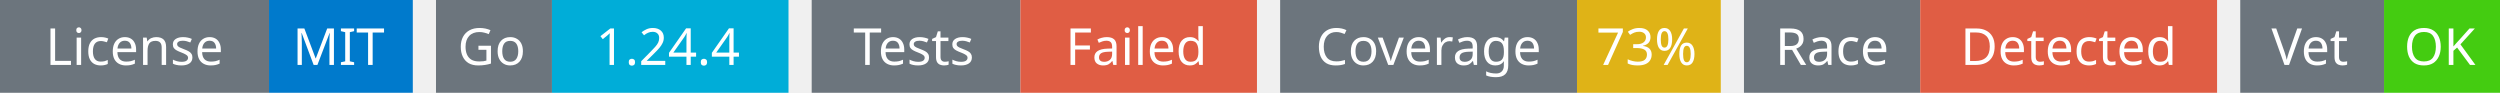
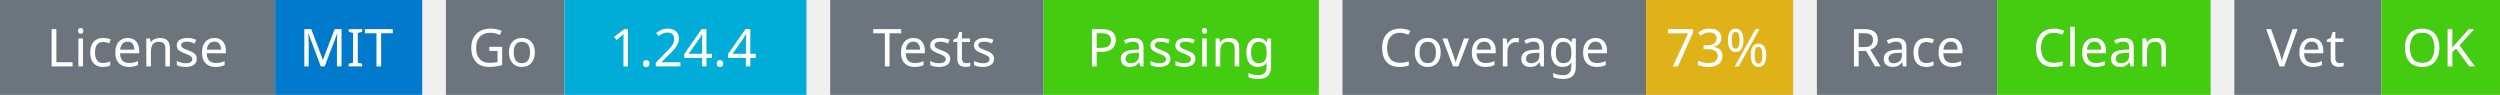
- <svg xmlns="http://www.w3.org/2000/svg" width="539" height="20" viewBox="0 0 539 20">
+ <svg xmlns="http://www.w3.org/2000/svg" width="527" height="20" viewBox="0 0 527 20">
  <g transform="translate(0, 0)">
    <rect x="0" y="0" width="58" height="20" fill="#6c757d" />
    <rect x="58" y="0" width="31" height="20" fill="#007acc" />
    <text x="29" y="14" text-anchor="middle" font-family="sans-serif" font-size="11" fill="white">License</text>
    <text x="73" y="14" text-anchor="middle" font-family="sans-serif" font-size="11" fill="white">MIT</text>
  </g>
  <g transform="translate(94, 0)">
    <rect x="0" y="0" width="25" height="20" fill="#6c757d" />
    <rect x="25" y="0" width="51" height="20" fill="#00ADD8" />
    <text x="12" y="14" text-anchor="middle" font-family="sans-serif" font-size="11" fill="white">Go</text>
    <text x="50" y="14" text-anchor="middle" font-family="sans-serif" font-size="11" fill="white">1.24.4</text>
  </g>
  <g transform="translate(175, 0)">
    <rect x="0" y="0" width="45" height="20" fill="#6c757d" />
-     <rect x="45" y="0" width="51" height="20" fill="#e05d44" />
+     <rect x="45" y="0" width="58" height="20" fill="#4c1" />
    <text x="22" y="14" text-anchor="middle" font-family="sans-serif" font-size="11" fill="white">Tests</text>
-     <text x="70" y="14" text-anchor="middle" font-family="sans-serif" font-size="11" fill="white">Failed</text>
+     <text x="74" y="14" text-anchor="middle" font-family="sans-serif" font-size="11" fill="white">Passing</text>
  </g>
-   <g transform="translate(276, 0)">
+   <g transform="translate(283, 0)">
    <rect x="0" y="0" width="64" height="20" fill="#6c757d" />
    <rect x="64" y="0" width="31" height="20" fill="#dfb317" />
    <text x="32" y="14" text-anchor="middle" font-family="sans-serif" font-size="11" fill="white">Coverage</text>
    <text x="79" y="14" text-anchor="middle" font-family="sans-serif" font-size="11" fill="white">73%</text>
  </g>
-   <g transform="translate(376, 0)">
+   <g transform="translate(383, 0)">
    <rect x="0" y="0" width="38" height="20" fill="#6c757d" />
-     <rect x="38" y="0" width="64" height="20" fill="#e05d44" />
+     <rect x="38" y="0" width="45" height="20" fill="#4c1" />
    <text x="19" y="14" text-anchor="middle" font-family="sans-serif" font-size="11" fill="white">Race</text>
-     <text x="70" y="14" text-anchor="middle" font-family="sans-serif" font-size="11" fill="white">Detected</text>
+     <text x="60" y="14" text-anchor="middle" font-family="sans-serif" font-size="11" fill="white">Clean</text>
  </g>
-   <g transform="translate(483, 0)">
+   <g transform="translate(471, 0)">
    <rect x="0" y="0" width="31" height="20" fill="#6c757d" />
    <rect x="31" y="0" width="25" height="20" fill="#4c1" />
    <text x="15" y="14" text-anchor="middle" font-family="sans-serif" font-size="11" fill="white">Vet</text>
    <text x="43" y="14" text-anchor="middle" font-family="sans-serif" font-size="11" fill="white">OK</text>
  </g>
</svg>
